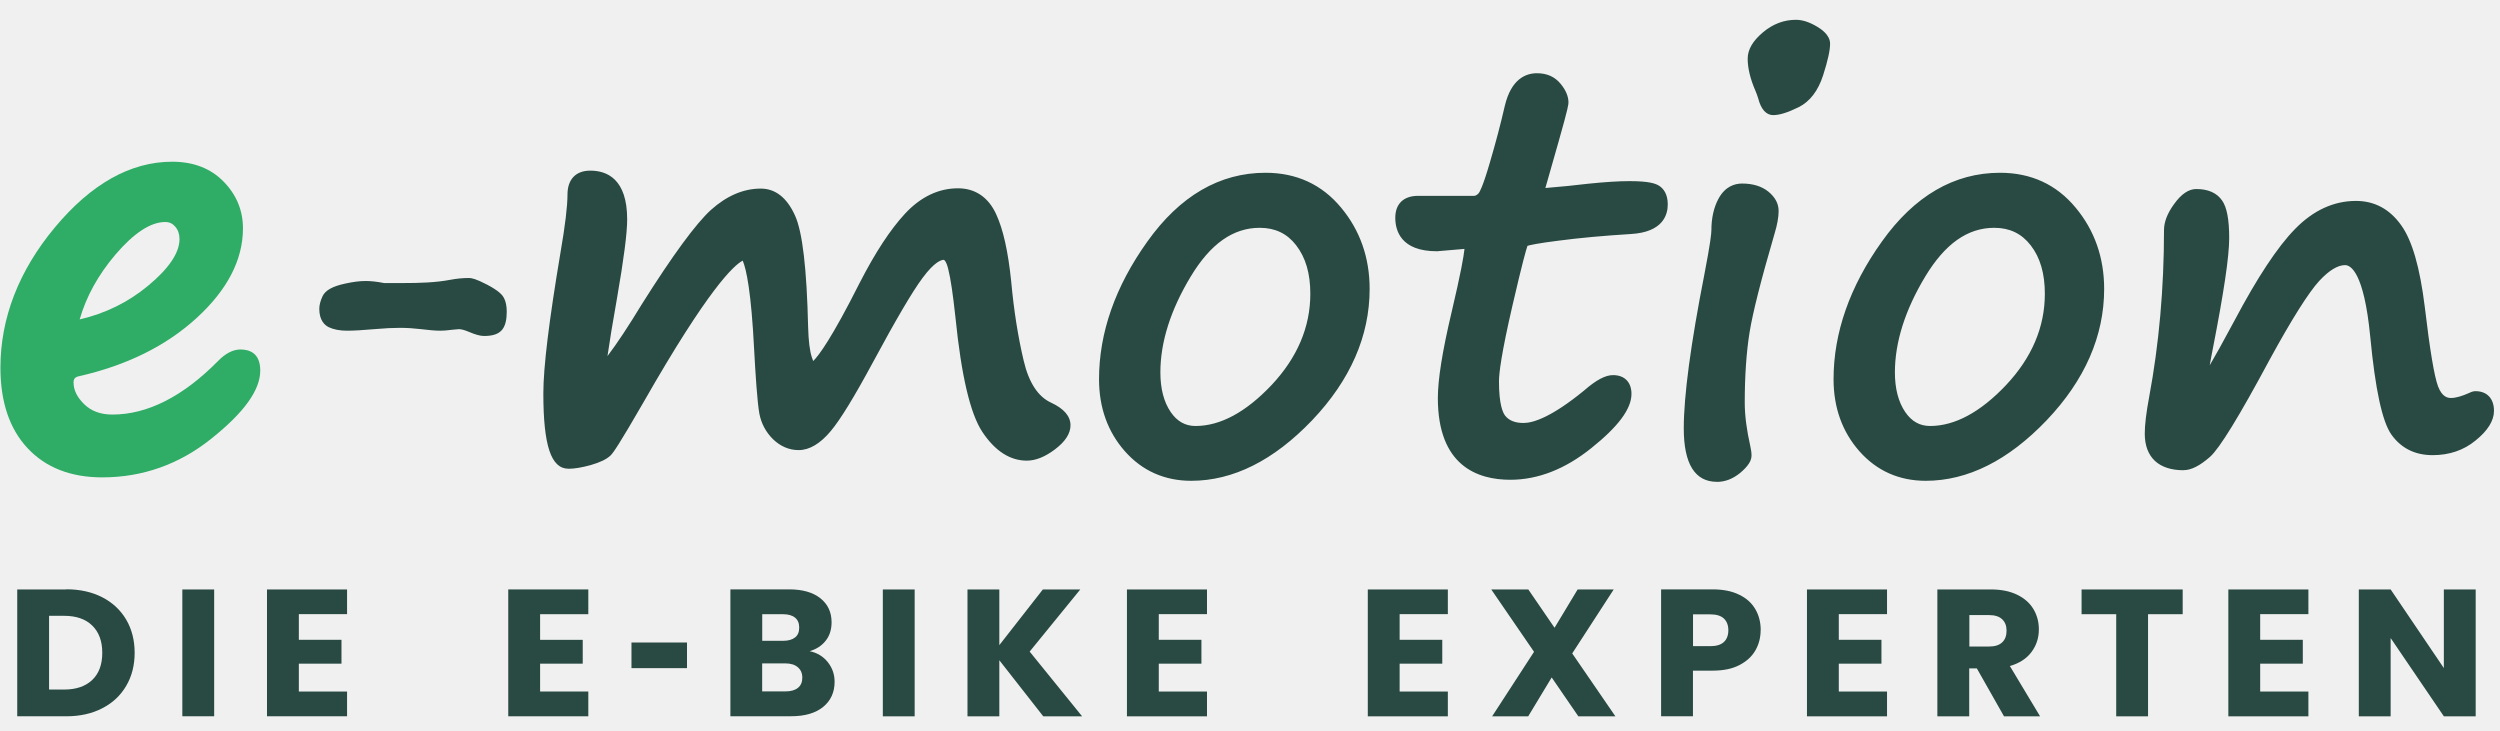
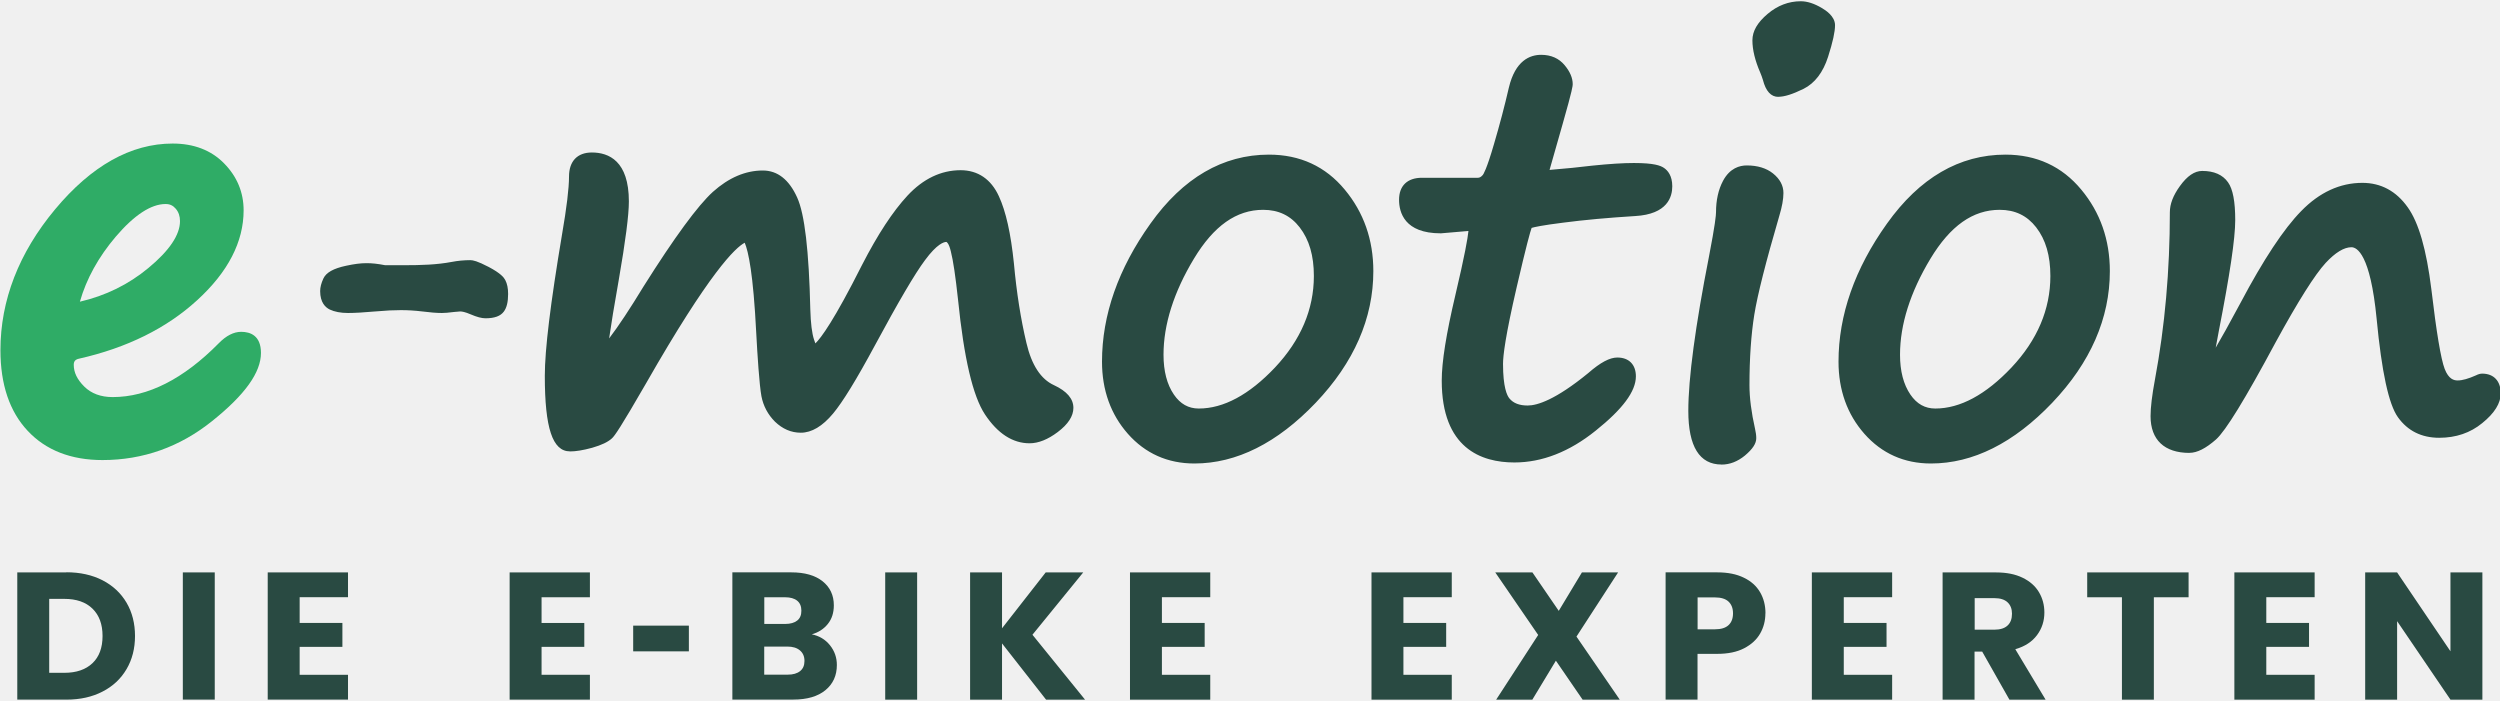
- <svg xmlns="http://www.w3.org/2000/svg" width="178" height="52" viewBox="0 0 178 52" fill="none">
+ <svg xmlns="http://www.w3.org/2000/svg" width="177.52" height="49.719" viewBox="0 1.321 177.52 49.719" fill="none">
  <g clip-path="url(#clip0_12156_14703)">
    <path d="M24.711 43.731V41.968H19.01V51H24.711V49.236H21.278V47.254H24.313V45.552H21.278V43.726H24.711V43.731ZM12.982 51H15.249V41.968H12.982V51ZM4.568 49.096H3.494V43.846H4.568C5.423 43.846 6.094 44.076 6.567 44.54C7.045 45.005 7.282 45.652 7.282 46.481C7.282 47.311 7.045 47.958 6.567 48.412C6.089 48.866 5.423 49.096 4.568 49.096ZM4.713 41.968H1.227V51H4.713C5.686 51 6.54 50.812 7.276 50.431C8.012 50.056 8.582 49.523 8.985 48.835C9.388 48.151 9.587 47.363 9.587 46.481C9.587 45.599 9.388 44.801 8.985 44.117C8.582 43.434 8.018 42.907 7.282 42.526C6.551 42.15 5.691 41.957 4.713 41.957" fill="#294A42" />
    <path d="M176.269 41.968H174.002V47.567L170.214 41.968H167.947V51.001H170.214V45.428L174.002 51.001H176.269V41.968ZM164.358 43.732V41.968H158.658V51.001H164.358V49.237H160.925V47.254H163.96V45.553H160.925V43.727H164.358V43.732ZM148.208 41.968V43.732H150.674V51.001H152.941V43.732H155.407V41.968H148.213H148.208ZM140.218 43.794H141.621C142.034 43.794 142.346 43.894 142.555 44.092C142.765 44.29 142.867 44.562 142.867 44.901C142.867 45.261 142.765 45.543 142.555 45.736C142.346 45.934 142.034 46.033 141.621 46.033H140.218V43.794ZM145.253 51.001L143.103 47.421C143.786 47.223 144.296 46.889 144.645 46.419C144.995 45.95 145.167 45.412 145.167 44.812C145.167 44.28 145.038 43.8 144.78 43.367C144.522 42.934 144.135 42.594 143.619 42.344C143.103 42.093 142.48 41.968 141.744 41.968H137.94V51.001H140.208V47.588H140.75L142.684 51.001H145.242H145.253ZM134.357 43.732V41.968H128.656V51.001H134.357V49.237H130.923V47.254H133.959V45.553H130.923V43.727H134.357V43.732ZM121.774 46.007H120.543V43.742H121.774C122.209 43.742 122.531 43.842 122.741 44.04C122.95 44.238 123.058 44.515 123.058 44.875C123.058 45.235 122.95 45.517 122.741 45.71C122.531 45.908 122.209 46.007 121.774 46.007ZM125.363 44.875C125.363 44.306 125.234 43.805 124.976 43.367C124.718 42.928 124.336 42.584 123.821 42.339C123.31 42.088 122.682 41.963 121.94 41.963H118.271V50.996H120.538V47.75H121.94C122.698 47.75 123.337 47.62 123.848 47.353C124.358 47.087 124.739 46.738 124.987 46.304C125.234 45.871 125.357 45.391 125.357 44.87M115.015 51.001L111.942 46.524L114.897 41.968H112.328L110.684 44.697L108.815 41.968H106.177L109.223 46.409L106.241 51.001H108.809L110.48 48.235L112.377 51.001H115.015ZM103.087 43.732V41.968H97.387V51.001H103.087V49.237H99.654V47.254H102.69V45.553H99.654V43.727H103.087V43.732Z" fill="#294A42" />
    <path d="M36.188 41.967V51H41.888V49.236H38.455V47.253H41.49V45.557H38.455V43.731H41.888V41.967H36.188Z" fill="#294A42" />
    <path d="M85.938 43.732V41.968H80.238V51.001H85.938V49.237H82.505V47.254H85.541V45.553H82.505V43.727H85.938V43.732ZM77.046 51.001L73.312 46.393L76.917 41.968H74.252L71.152 45.934V41.968H68.885V51.001H71.152V47.009L74.279 51.001H77.046ZM62.857 51.001H65.124V41.968H62.857V51.001ZM55.937 49.227H54.266V47.233H55.91C56.291 47.233 56.587 47.322 56.802 47.505C57.017 47.687 57.124 47.933 57.124 48.251C57.124 48.569 57.022 48.809 56.812 48.976C56.603 49.143 56.313 49.227 55.931 49.227M54.271 43.732H55.754C56.125 43.732 56.41 43.815 56.608 43.977C56.807 44.139 56.904 44.374 56.904 44.687C56.904 45 56.807 45.23 56.608 45.386C56.41 45.543 56.125 45.626 55.754 45.626H54.271V43.732ZM57.635 46.367C58.113 46.231 58.494 45.986 58.779 45.631C59.064 45.282 59.209 44.838 59.209 44.306C59.209 43.586 58.94 43.017 58.408 42.594C57.876 42.172 57.135 41.963 56.189 41.963H52.004V50.996H56.334C57.307 50.996 58.064 50.776 58.607 50.333C59.15 49.889 59.424 49.294 59.424 48.538C59.424 48.016 59.263 47.552 58.935 47.139C58.607 46.732 58.177 46.471 57.635 46.362" fill="#294A42" />
    <path d="M48.915 45.746H44.961V47.572H48.915V45.746Z" fill="#294A42" />
    <path d="M7.279 33.989C5.039 33.989 3.25 33.289 1.965 31.912C0.681 30.545 0.031 28.619 0.031 26.187C0.031 22.644 1.337 19.278 3.905 16.194C6.489 13.09 9.299 11.514 12.26 11.514C13.769 11.514 15 11.989 15.913 12.923C16.832 13.857 17.299 14.979 17.299 16.257C17.299 18.496 16.187 20.646 13.995 22.644C11.83 24.627 9.014 26.02 5.619 26.788C5.35 26.845 5.237 26.97 5.237 27.226C5.237 27.768 5.479 28.27 5.984 28.77C6.484 29.266 7.161 29.517 7.999 29.517C10.497 29.517 13.028 28.233 15.521 25.707C16.053 25.159 16.595 24.883 17.122 24.883C17.767 24.883 18.53 25.144 18.53 26.381C18.53 27.768 17.396 29.355 15.059 31.223C12.77 33.06 10.153 33.989 7.279 33.989ZM11.76 15.808C10.728 15.808 9.536 16.586 8.225 18.12C6.994 19.565 6.135 21.12 5.673 22.743C7.499 22.321 9.133 21.517 10.54 20.348C12.023 19.122 12.781 18 12.781 17.024C12.781 16.669 12.684 16.382 12.48 16.142C12.287 15.913 12.061 15.808 11.76 15.808Z" fill="#2FAC66" />
    <path d="M122.243 34.306C120.68 34.306 119.884 33.028 119.884 30.502C119.884 28.185 120.379 24.485 121.357 19.507C121.786 17.289 121.851 16.601 121.851 16.392C121.851 15.536 122.017 14.784 122.351 14.158C122.834 13.256 123.533 13.068 124.032 13.068C124.801 13.068 125.429 13.261 125.897 13.636C126.391 14.033 126.638 14.498 126.638 15.025C126.638 15.458 126.541 16 126.348 16.637C125.375 19.966 124.795 22.267 124.569 23.666C124.344 25.07 124.226 26.755 124.226 28.67C124.226 29.568 124.36 30.611 124.623 31.775C124.677 32.01 124.709 32.234 124.709 32.433C124.709 32.814 124.462 33.194 123.909 33.664C123.382 34.097 122.823 34.311 122.238 34.311L122.243 34.306ZM137.115 34.233C135.213 34.233 133.623 33.523 132.387 32.125C131.167 30.742 130.549 29.02 130.549 27C130.549 23.692 131.705 20.394 133.988 17.201C136.304 13.95 139.135 12.301 142.402 12.301C144.61 12.301 146.42 13.136 147.785 14.784C149.134 16.402 149.816 18.349 149.816 20.572C149.816 23.922 148.441 27.068 145.722 29.923C142.993 32.782 140.097 34.233 137.11 34.233H137.115ZM141.993 16.22C140.091 16.22 138.485 17.357 137.077 19.69C135.643 22.069 134.917 24.365 134.917 26.51C134.917 27.674 135.165 28.623 135.653 29.338C136.11 30.006 136.69 30.33 137.421 30.33C139.183 30.33 141.005 29.349 142.831 27.418C144.664 25.471 145.593 23.29 145.593 20.921C145.593 19.476 145.265 18.343 144.583 17.462C143.933 16.627 143.084 16.22 141.988 16.22H141.993ZM84.817 34.233C82.915 34.233 81.324 33.523 80.088 32.125C78.869 30.742 78.251 29.02 78.251 27C78.251 23.692 79.406 20.394 81.69 17.201C84.005 13.95 86.837 12.301 90.103 12.301C92.311 12.301 94.122 13.136 95.487 14.784C96.835 16.402 97.518 18.349 97.518 20.572C97.518 23.922 96.142 27.068 93.424 29.923C90.694 32.782 87.798 34.233 84.811 34.233H84.817ZM89.695 16.22C87.793 16.22 86.187 17.357 84.779 19.69C83.344 22.069 82.619 24.365 82.619 26.51C82.619 27.674 82.866 28.623 83.355 29.338C83.812 30.006 84.392 30.33 85.123 30.33C86.885 30.33 88.706 29.349 90.533 27.418C92.365 25.471 93.295 23.285 93.295 20.921C93.295 19.476 92.967 18.343 92.285 17.462C91.64 16.627 90.786 16.22 89.69 16.22H89.695ZM107.533 34.16C105.179 34.16 102.375 33.153 102.375 28.347C102.375 27.021 102.692 25.028 103.347 22.257C104.013 19.434 104.223 18.223 104.271 17.722L102.321 17.889H102.299C99.726 17.889 99.344 16.397 99.344 15.505C99.344 14.513 99.935 13.944 100.967 13.944H104.937C105.018 13.944 105.136 13.924 105.287 13.751C105.324 13.71 105.555 13.381 106.087 11.544C106.49 10.177 106.845 8.831 107.14 7.547C107.597 5.616 108.639 5.214 109.434 5.214C110.138 5.214 110.702 5.465 111.105 5.955C111.481 6.404 111.675 6.858 111.675 7.296C111.675 7.411 111.675 7.62 110.966 10.104L110.031 13.386C111.175 13.292 112.169 13.193 113.061 13.083C114.275 12.958 115.242 12.896 116.021 12.896C117.451 12.896 117.907 13.078 118.149 13.24C118.423 13.423 118.745 13.798 118.745 14.55C118.745 15.301 118.402 16.533 116.107 16.663C114.184 16.783 112.508 16.934 110.987 17.133C109.488 17.321 108.946 17.446 108.757 17.503C108.655 17.785 108.392 18.714 107.694 21.725C106.893 25.179 106.727 26.583 106.727 27.157C106.727 28.811 107.006 29.401 107.178 29.61C107.457 29.949 107.882 30.116 108.478 30.116C109.155 30.116 110.455 29.714 112.782 27.809C113.641 27.058 114.302 26.708 114.845 26.708C115.667 26.708 116.161 27.209 116.161 28.044C116.161 29.109 115.226 30.366 113.308 31.9C111.449 33.398 109.504 34.16 107.533 34.16ZM155.474 33.481C153.69 33.481 152.707 32.553 152.707 30.872C152.707 30.251 152.809 29.396 153.024 28.242C153.722 24.501 154.077 20.514 154.077 16.387C154.077 15.812 154.308 15.202 154.791 14.534C155.312 13.809 155.834 13.459 156.376 13.459C157.214 13.459 157.832 13.73 158.208 14.268C158.552 14.748 158.719 15.63 158.719 16.95C158.719 18.27 158.337 20.817 157.553 24.83C157.461 25.284 157.392 25.675 157.333 26.009C157.709 25.367 158.267 24.376 159.095 22.826C160.717 19.763 162.163 17.571 163.404 16.308C164.693 14.983 166.155 14.305 167.745 14.305C169.067 14.305 170.152 14.889 170.969 16.042C171.748 17.133 172.296 19.032 172.645 21.855C173.005 24.903 173.322 26.807 173.59 27.512C173.875 28.253 174.251 28.336 174.515 28.336C174.848 28.336 175.283 28.211 175.82 27.971C175.971 27.893 176.121 27.851 176.255 27.851C177.077 27.851 177.572 28.378 177.572 29.255C177.572 29.949 177.131 30.664 176.255 31.368C175.417 32.057 174.391 32.407 173.204 32.407C171.952 32.407 170.963 31.916 170.27 30.945C169.615 30.022 169.12 27.736 168.76 23.958C168.314 19.371 167.363 18.876 166.971 18.876C166.445 18.876 165.827 19.251 165.139 19.992C164.382 20.812 163.183 22.706 161.593 25.618C159.423 29.662 158.036 31.921 157.354 32.527C156.629 33.163 156.011 33.476 155.474 33.476V33.481ZM40.47 33.372C39.234 33.372 38.686 31.718 38.686 28.008C38.686 26.14 39.089 22.852 39.911 17.957C40.239 16.058 40.405 14.68 40.405 13.856C40.405 12.77 40.996 12.149 42.028 12.149C43.226 12.149 44.655 12.749 44.655 15.62C44.655 16.59 44.419 18.416 43.935 21.208C43.618 22.988 43.393 24.376 43.253 25.352C43.919 24.48 44.736 23.243 45.697 21.662C47.895 18.171 49.55 15.917 50.619 14.946C51.742 13.939 52.935 13.428 54.165 13.428C55.207 13.428 56.029 14.07 56.604 15.343C57.136 16.507 57.442 19.11 57.539 23.301C57.566 24.266 57.652 24.991 57.808 25.451C57.845 25.555 57.872 25.639 57.899 25.706C58.302 25.315 59.231 24.068 61.209 20.139C62.331 17.957 63.39 16.345 64.438 15.212C65.555 14.012 66.829 13.407 68.209 13.407C69.434 13.407 70.375 14.043 70.928 15.254C71.428 16.334 71.777 17.9 71.997 20.034C72.185 22.101 72.486 23.995 72.884 25.67C73.249 27.241 73.91 28.248 74.839 28.67C75.758 29.098 76.22 29.636 76.22 30.283C76.22 30.867 75.844 31.446 75.108 32C74.409 32.527 73.738 32.798 73.109 32.798C71.911 32.798 70.842 32.109 69.939 30.747C69.08 29.443 68.451 26.776 68.027 22.591C67.849 20.942 67.683 19.82 67.516 19.168C67.387 18.615 67.231 18.5 67.199 18.5C67.033 18.5 66.544 18.625 65.679 19.799C64.959 20.765 63.798 22.742 62.133 25.832C60.816 28.274 59.844 29.86 59.156 30.685C58.404 31.587 57.636 32.047 56.862 32.047C56.18 32.047 55.567 31.78 55.03 31.264C54.525 30.758 54.203 30.152 54.068 29.458C53.918 28.644 53.783 26.547 53.697 24.929C53.488 20.759 53.139 19.163 52.881 18.557C52.22 18.902 50.399 20.624 45.864 28.561C44.07 31.671 43.651 32.266 43.457 32.443C43.178 32.704 42.721 32.923 42.049 33.116C41.399 33.294 40.883 33.377 40.459 33.377L40.47 33.372ZM34.474 23.922C34.2 23.922 33.867 23.833 33.415 23.64C33.029 23.473 32.797 23.436 32.679 23.436C32.583 23.436 32.002 23.499 31.723 23.53C31.626 23.541 31.513 23.546 31.374 23.546C31.019 23.546 30.536 23.509 29.934 23.431C29.456 23.374 28.977 23.343 28.467 23.343C27.957 23.343 27.414 23.369 26.716 23.431C25.84 23.509 25.168 23.546 24.712 23.546C24.196 23.546 23.761 23.462 23.417 23.301C23.105 23.149 22.734 22.8 22.734 21.991C22.734 21.72 22.81 21.427 22.965 21.093C23.164 20.671 23.675 20.384 24.577 20.191C25.163 20.065 25.598 20.008 26.033 20.008C26.42 20.008 26.818 20.05 27.35 20.154H28.639C29.945 20.154 31.024 20.118 32.078 19.919C32.513 19.836 32.953 19.794 33.394 19.794C33.582 19.794 33.888 19.852 34.705 20.279C35.554 20.728 35.779 21.02 35.876 21.203C36.016 21.469 36.08 21.793 36.08 22.195C36.08 22.758 35.984 23.165 35.779 23.442C35.543 23.765 35.119 23.922 34.474 23.922ZM126.273 8.199C125.757 8.199 125.386 7.797 125.182 6.999C125.128 6.827 125.069 6.654 124.994 6.482C124.623 5.632 124.435 4.854 124.435 4.186C124.435 3.518 124.801 2.913 125.515 2.308C126.219 1.713 127.009 1.41 127.868 1.41C128.336 1.41 128.83 1.572 129.383 1.901C129.615 2.042 130.302 2.464 130.302 3.111C130.302 3.581 130.146 4.296 129.808 5.355C129.453 6.461 128.868 7.229 128.067 7.63C127.277 8.016 126.708 8.194 126.267 8.194L126.273 8.199Z" fill="#294A42" />
  </g>
  <defs>
    <clipPath id="clip0_12156_14703">
      <rect width="177.838" height="50.095" fill="white" transform="translate(0 0.988281)" />
    </clipPath>
  </defs>
</svg>
